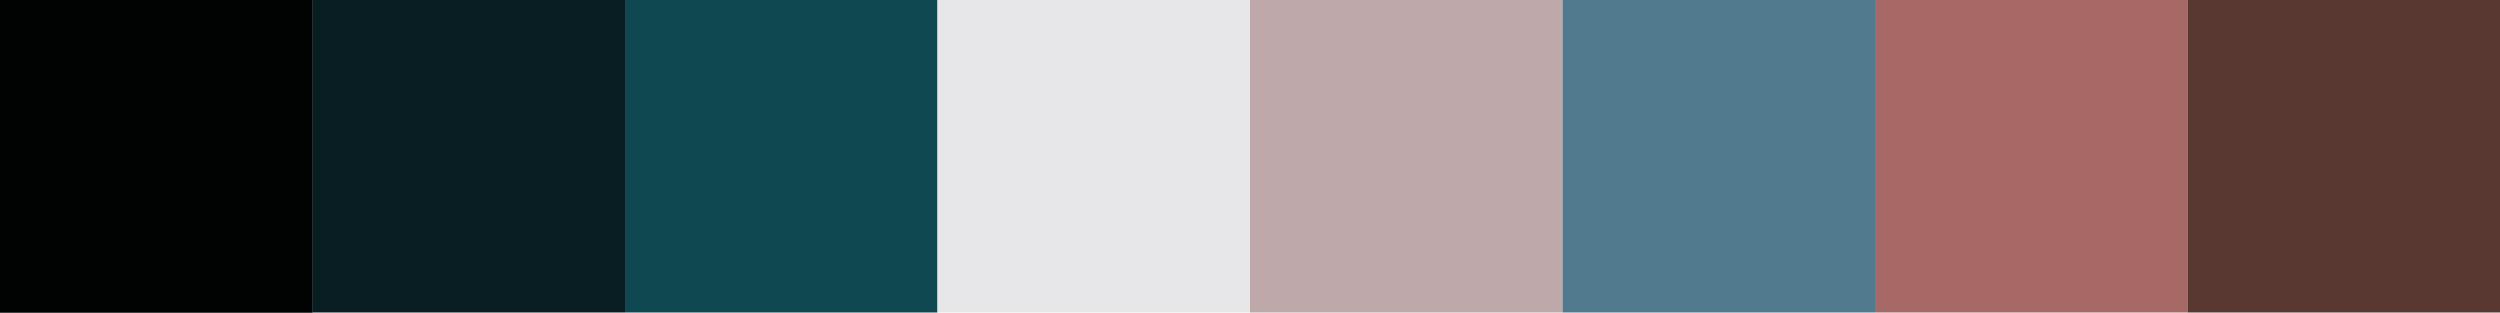
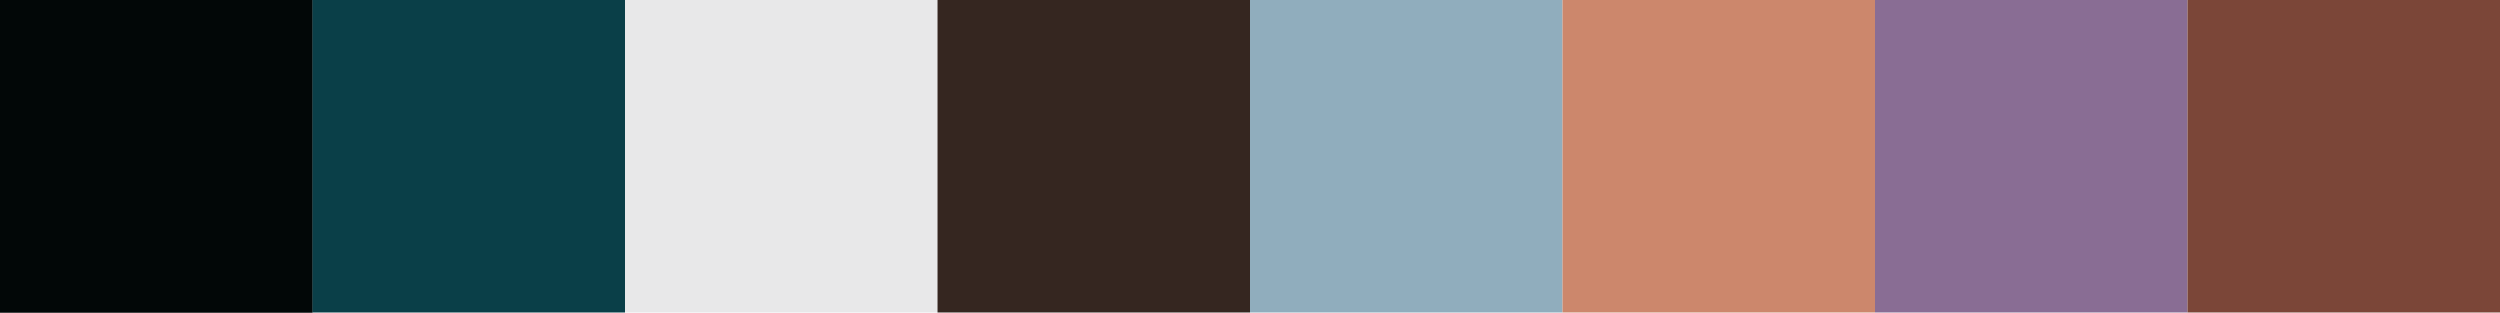
<svg xmlns="http://www.w3.org/2000/svg" height="40" viewBox="0 0 320 40">
  <rect id="swatch" width="40" height="40" />
-   <use href="#swatch" x="0" fill="rgb(1,3,3)" />
-   <use href="#swatch" x="40" fill="rgb(9,30,34)" />
-   <use href="#swatch" x="80" fill="rgb(16,72,82)" />
-   <use href="#swatch" x="120" fill="rgb(231,231,233)" />
-   <use href="#swatch" x="160" fill="rgb(190,168,169)" />
-   <use href="#swatch" x="200" fill="rgb(82,122,143)" />
-   <use href="#swatch" x="240" fill="rgb(167,105,101)" />
-   <use href="#swatch" x="280" fill="rgb(88,56,48)" />
+   <use href="#swatch" x="0" fill="rgb(2,7,7)" />
+   <use href="#swatch" x="40" fill="rgb(10,63,72)" />
+   <use href="#swatch" x="80" fill="rgb(232,232,233)" />
+   <use href="#swatch" x="120" fill="rgb(53,38,32)" />
+   <use href="#swatch" x="160" fill="rgb(144,173,189)" />
+   <use href="#swatch" x="200" fill="rgb(204,135,108)" />
+   <use href="#swatch" x="240" fill="rgb(137,109,148)" />
+   <use href="#swatch" x="280" fill="rgb(123,70,56)" />
</svg>
